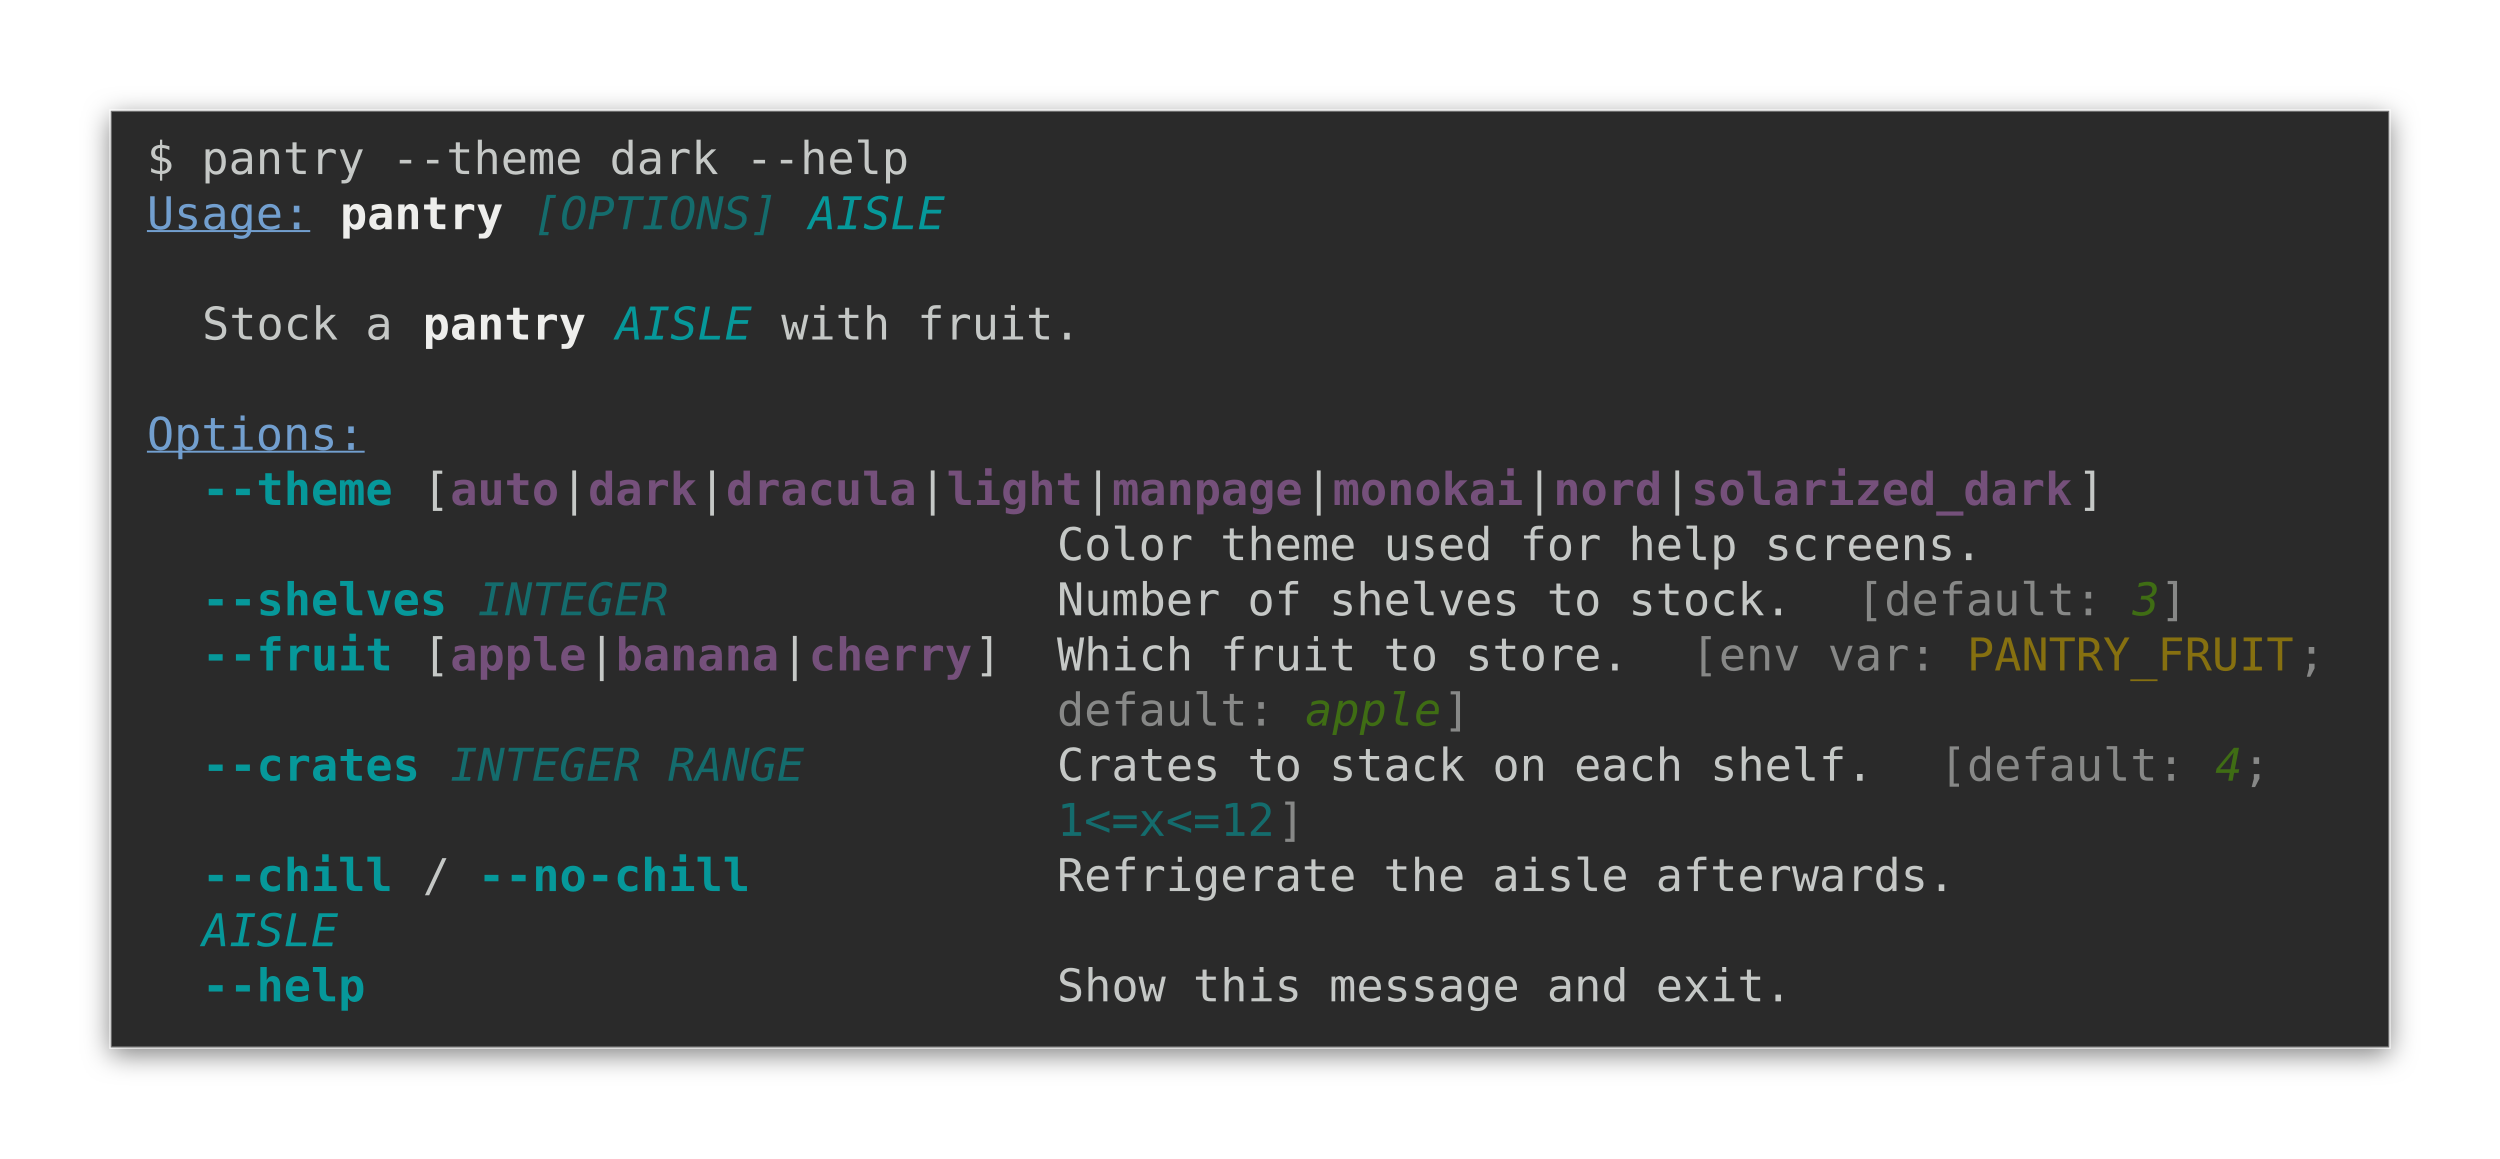
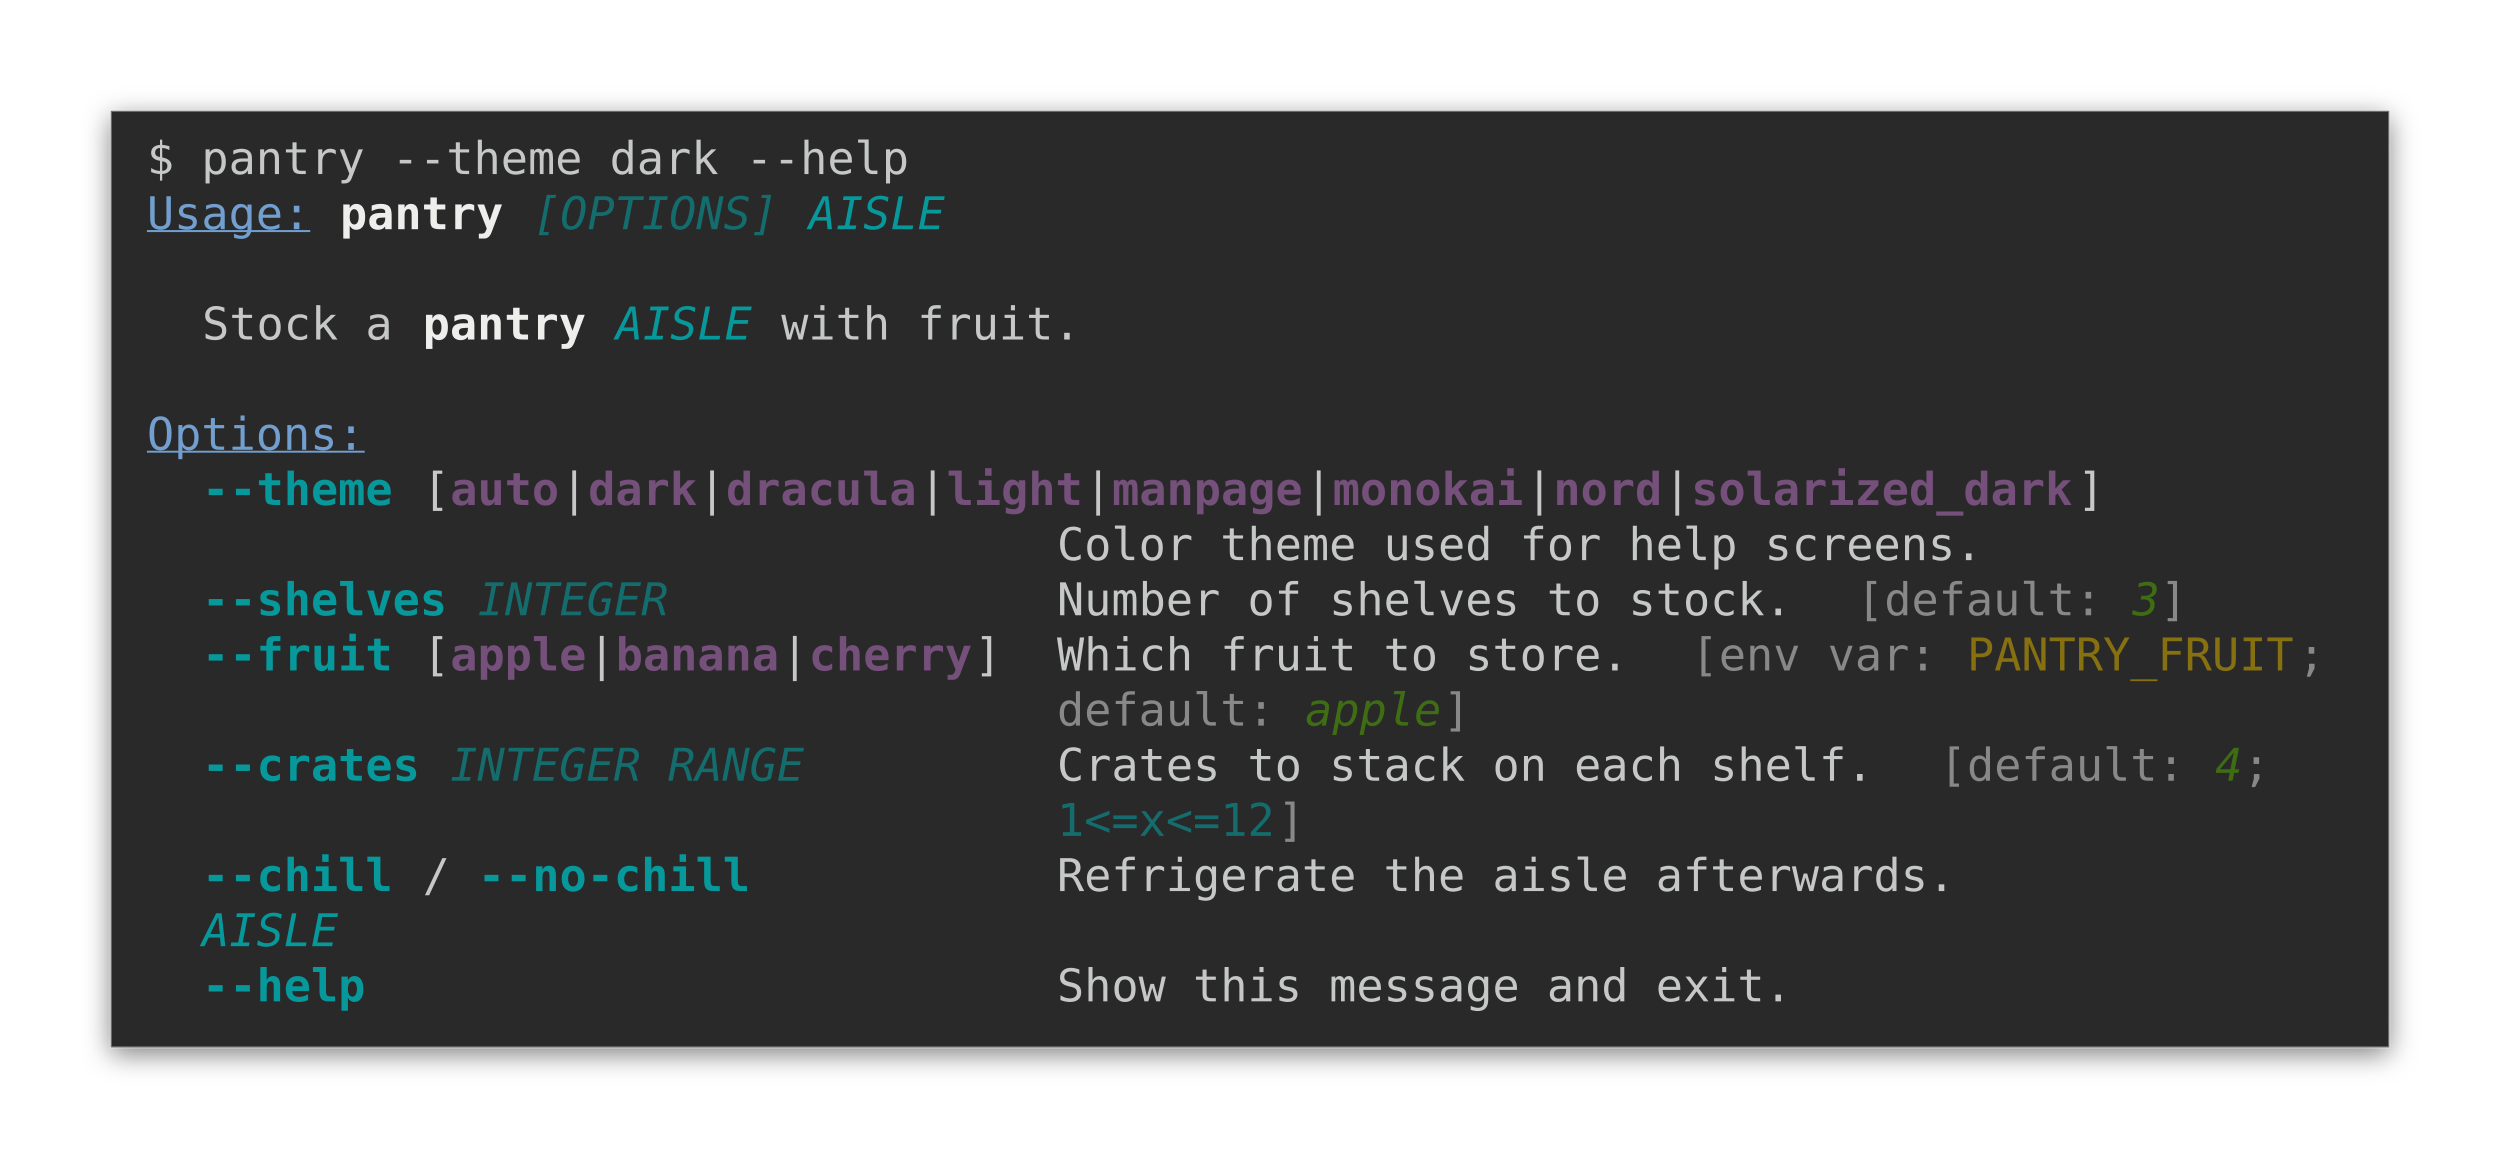
<svg xmlns="http://www.w3.org/2000/svg" viewBox="0 0 1106 512.4">
  <style>
    .preset-plain-screen-matrix {
        font-family: 'Fira Code', 'Cascadia Code', Menlo, Consolas, monospace;
        font-size: 20px;
        line-height: 24.4px;
        font-variant-east-asian: full-width;
    }
    .preset-plain-screen-title {
        font-size: 18px;
        font-weight: bold;
        font-family: 'Fira Code', 'Cascadia Code', Menlo, Consolas, monospace;
    }
    .preset-plain-screen-r1 { fill: #c5c8c6 }
    .preset-plain-screen-r2 { fill: #729fcf;text-decoration: underline }
    .preset-plain-screen-r3 { fill: #eeeeec;font-weight: bold }
    .preset-plain-screen-r4 { fill: #146c6d;font-style: italic }
    .preset-plain-screen-r5 { fill: #06989a;font-style: italic }
    .preset-plain-screen-r6 { fill: #06989a;font-weight: bold }
    .preset-plain-screen-r7 { fill: #75507b;font-weight: bold }
    .preset-plain-screen-r8 { fill: #878887 }
    .preset-plain-screen-r9 { fill: #3f6d14;font-style: italic }
    .preset-plain-screen-r10 { fill: #867010 }
    .preset-plain-screen-r11 { fill: #146c6d }
</style>
  <defs>
    <clipPath id="preset-plain-screen-clip">
      <rect x="0" y="0" width="976" height="390.4" />
    </clipPath>
    <filter id="preset-plain-screen-shadow" x="-50%" y="-50%" width="200%" height="200%">
-       <feDropShadow dx="0" dy="3" stdDeviation="6" flood-color="rgba(0,0,0,0.5)" />
+       <feGaussianBlur in="SourceAlpha" stdDeviation="6" />
+       <feOffset dx="0" dy="3" result="cast" />
+       <feFlood flood-color="rgba(0,0,0,0.5)" />
+       <feComposite in2="cast" operator="in" />
    </filter>
  </defs>
-   <rect fill="#292929" stroke="rgba(255,255,255,0.35)" stroke-width="1" x="49" y="49" width="1008" height="414.4" rx="0" filter="url(#preset-plain-screen-shadow)" />
+   <rect filter="url(#preset-plain-screen-shadow)" x="49" y="49" width="1008" height="414.4" rx="0" />
+   <rect fill="#292929" stroke="rgba(255,255,255,0.35)" stroke-width="1" x="49" y="49" width="1008" height="414.4" rx="0" />
  <g transform="translate(65, 57)" clip-path="url(#preset-plain-screen-clip)">
-     <g class="preset-plain-screen-matrix">
+     <g class="preset-plain-screen-matrix" font-family="'Fira Code', 'Cascadia Code', Menlo, Consolas, monospace" font-size="20" fill="#c5c8c6">
      <text class="preset-plain-screen-r1" x="0" y="20" textLength="341.6">$ pantry --theme dark --help</text>
      <text class="preset-plain-screen-r2" x="0" y="44.4" textLength="73.2">Usage:</text>
      <text class="preset-plain-screen-r3" x="85.4" y="44.4" textLength="73.2">pantry</text>
      <text class="preset-plain-screen-r4" x="170.8" y="44.4" textLength="109.8">[OPTIONS]</text>
      <text class="preset-plain-screen-r5" x="292.8" y="44.4" textLength="61">AISLE</text>
      <text class="preset-plain-screen-r1" x="24.4" y="93.2" textLength="85.4">Stock a</text>
      <text class="preset-plain-screen-r3" x="122" y="93.2" textLength="73.2">pantry</text>
      <text class="preset-plain-screen-r5" x="207.4" y="93.2" textLength="61">AISLE</text>
      <text class="preset-plain-screen-r1" x="280.6" y="93.2" textLength="134.2">with fruit.</text>
      <text class="preset-plain-screen-r2" x="0" y="142" textLength="97.6">Options:</text>
      <text class="preset-plain-screen-r6" x="24.4" y="166.4" textLength="85.4">--theme</text>
      <text class="preset-plain-screen-r1" x="122" y="166.4" textLength="12.2">[</text>
      <text class="preset-plain-screen-r7" x="134.2" y="166.4" textLength="48.8">auto</text>
      <text class="preset-plain-screen-r1" x="183" y="166.4" textLength="12.2">|</text>
      <text class="preset-plain-screen-r7" x="195.2" y="166.4" textLength="48.8">dark</text>
      <text class="preset-plain-screen-r1" x="244" y="166.4" textLength="12.2">|</text>
      <text class="preset-plain-screen-r7" x="256.2" y="166.4" textLength="85.4">dracula</text>
      <text class="preset-plain-screen-r1" x="341.6" y="166.4" textLength="12.2">|</text>
      <text class="preset-plain-screen-r7" x="353.8" y="166.4" textLength="61">light</text>
      <text class="preset-plain-screen-r1" x="414.8" y="166.4" textLength="12.2">|</text>
      <text class="preset-plain-screen-r7" x="427" y="166.4" textLength="85.4">manpage</text>
      <text class="preset-plain-screen-r1" x="512.4" y="166.4" textLength="12.2">|</text>
      <text class="preset-plain-screen-r7" x="524.6" y="166.4" textLength="85.4">monokai</text>
      <text class="preset-plain-screen-r1" x="610" y="166.4" textLength="12.2">|</text>
      <text class="preset-plain-screen-r7" x="622.2" y="166.4" textLength="48.8">nord</text>
      <text class="preset-plain-screen-r1" x="671" y="166.4" textLength="12.2">|</text>
      <text class="preset-plain-screen-r7" x="683.2" y="166.4" textLength="170.8">solarized_dark</text>
      <text class="preset-plain-screen-r1" x="854" y="166.4" textLength="12.2">]</text>
      <text class="preset-plain-screen-r1" x="402.6" y="190.8" textLength="414.8">Color theme used for help screens.</text>
      <text class="preset-plain-screen-r6" x="24.4" y="215.2" textLength="109.8">--shelves</text>
      <text class="preset-plain-screen-r4" x="146.4" y="215.2" textLength="85.4">INTEGER</text>
      <text class="preset-plain-screen-r1" x="402.6" y="215.2" textLength="329.4">Number of shelves to stock.</text>
      <text class="preset-plain-screen-r8" x="756.4" y="215.2" textLength="12.2">[</text>
      <text class="preset-plain-screen-r8" x="768.6" y="215.2" textLength="97.6">default:</text>
      <text class="preset-plain-screen-r9" x="878.4" y="215.2" textLength="12.2">3</text>
      <text class="preset-plain-screen-r8" x="890.6" y="215.2" textLength="12.2">]</text>
      <text class="preset-plain-screen-r6" x="24.4" y="239.6" textLength="85.4">--fruit</text>
      <text class="preset-plain-screen-r1" x="122" y="239.6" textLength="12.2">[</text>
      <text class="preset-plain-screen-r7" x="134.2" y="239.6" textLength="61">apple</text>
      <text class="preset-plain-screen-r1" x="195.2" y="239.6" textLength="12.2">|</text>
      <text class="preset-plain-screen-r7" x="207.4" y="239.6" textLength="73.2">banana</text>
      <text class="preset-plain-screen-r1" x="280.6" y="239.6" textLength="12.2">|</text>
      <text class="preset-plain-screen-r7" x="292.8" y="239.6" textLength="73.2">cherry</text>
      <text class="preset-plain-screen-r1" x="366" y="239.6" textLength="12.2">]</text>
      <text class="preset-plain-screen-r1" x="402.6" y="239.6" textLength="256.2">Which fruit to store.</text>
      <text class="preset-plain-screen-r8" x="683.2" y="239.6" textLength="12.2">[</text>
      <text class="preset-plain-screen-r8" x="695.4" y="239.6" textLength="97.6">env var:</text>
      <text class="preset-plain-screen-r10" x="805.2" y="239.6" textLength="146.4">PANTRY_FRUIT</text>
      <text class="preset-plain-screen-r8" x="951.6" y="239.6" textLength="12.2">;</text>
      <text class="preset-plain-screen-r8" x="402.6" y="264" textLength="97.6">default:</text>
      <text class="preset-plain-screen-r9" x="512.4" y="264" textLength="61">apple</text>
      <text class="preset-plain-screen-r8" x="573.4" y="264" textLength="12.2">]</text>
      <text class="preset-plain-screen-r6" x="24.4" y="288.4" textLength="97.6">--crates</text>
      <text class="preset-plain-screen-r4" x="134.2" y="288.4" textLength="158.6">INTEGER RANGE</text>
      <text class="preset-plain-screen-r1" x="402.6" y="288.4" textLength="366">Crates to stack on each shelf.</text>
      <text class="preset-plain-screen-r8" x="793" y="288.4" textLength="12.2">[</text>
      <text class="preset-plain-screen-r8" x="805.2" y="288.4" textLength="97.6">default:</text>
      <text class="preset-plain-screen-r9" x="915" y="288.4" textLength="12.2">4</text>
      <text class="preset-plain-screen-r8" x="927.2" y="288.4" textLength="12.2">;</text>
      <text class="preset-plain-screen-r11" x="402.6" y="312.8" textLength="97.6">1&lt;=x&lt;=12</text>
      <text class="preset-plain-screen-r8" x="500.2" y="312.8" textLength="12.2">]</text>
      <text class="preset-plain-screen-r6" x="24.4" y="337.2" textLength="85.4">--chill</text>
      <text class="preset-plain-screen-r1" x="122" y="337.2" textLength="12.2">/</text>
      <text class="preset-plain-screen-r6" x="146.4" y="337.2" textLength="122">--no-chill</text>
      <text class="preset-plain-screen-r1" x="402.6" y="337.2" textLength="402.6">Refrigerate the aisle afterwards.</text>
      <text class="preset-plain-screen-r5" x="24.4" y="361.6" textLength="61">AISLE</text>
      <text class="preset-plain-screen-r6" x="24.4" y="386" textLength="73.2">--help</text>
      <text class="preset-plain-screen-r1" x="402.6" y="386" textLength="329.4">Show this message and exit.</text>
    </g>
  </g>
</svg>
